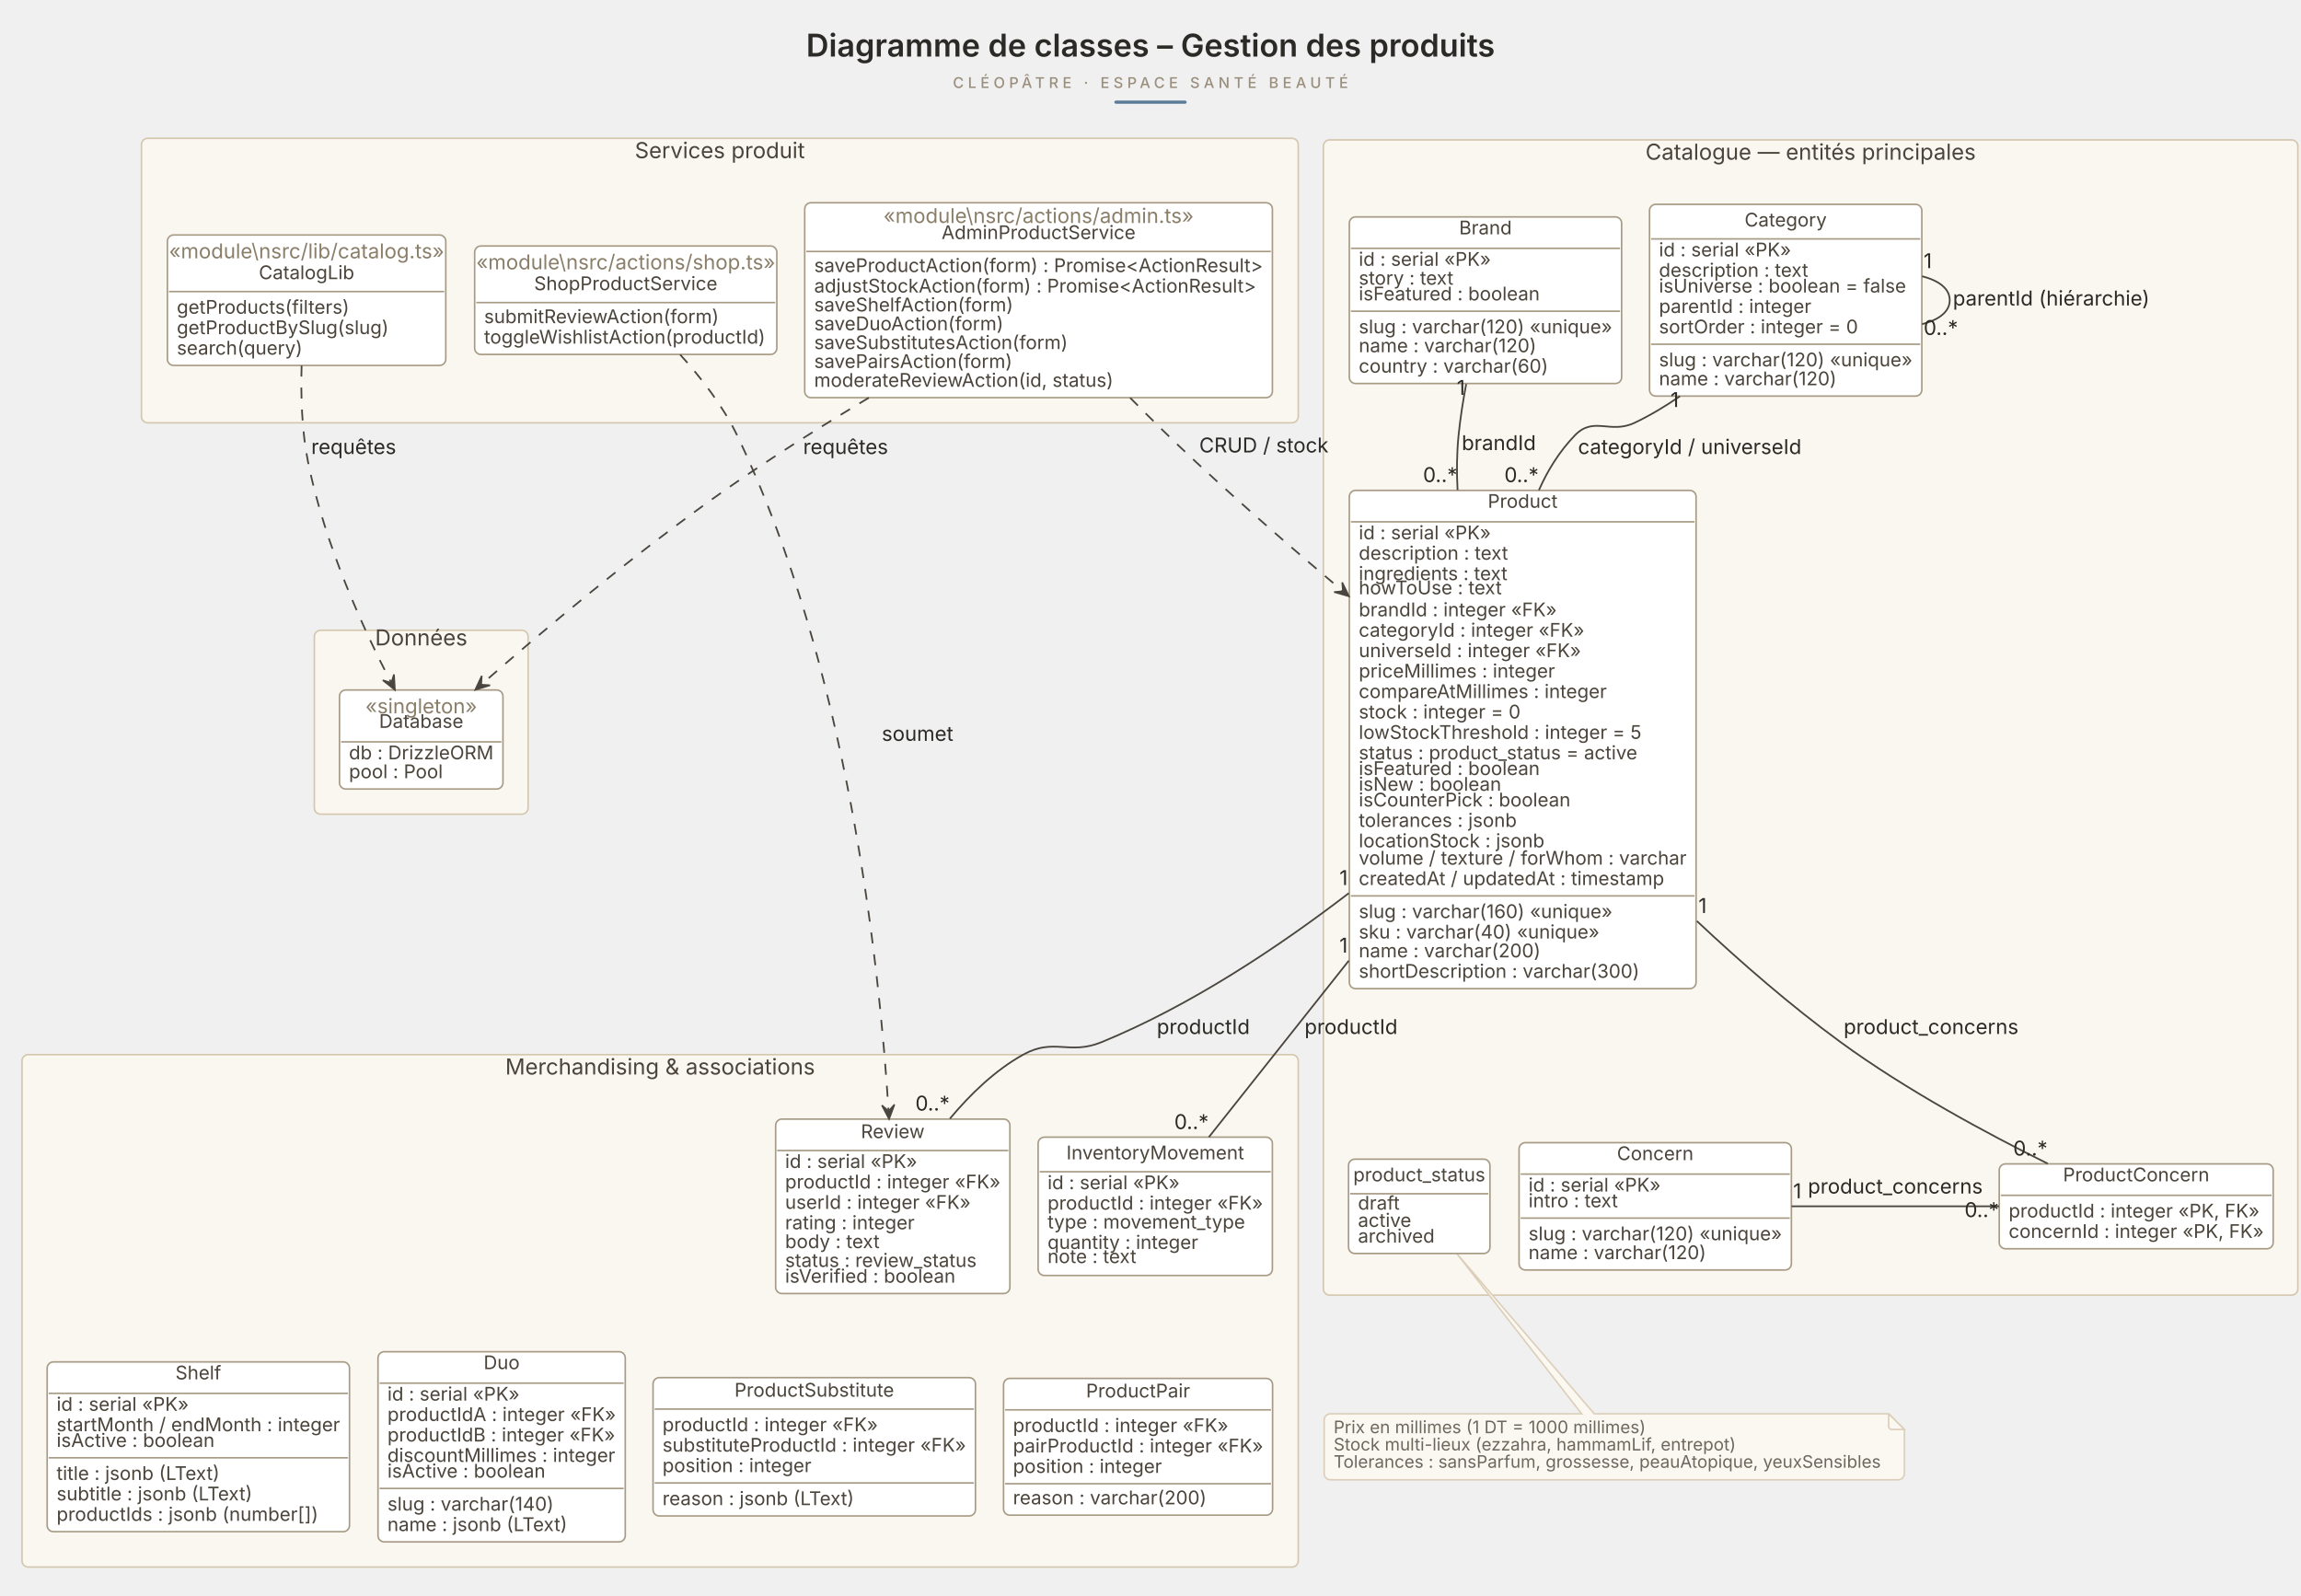
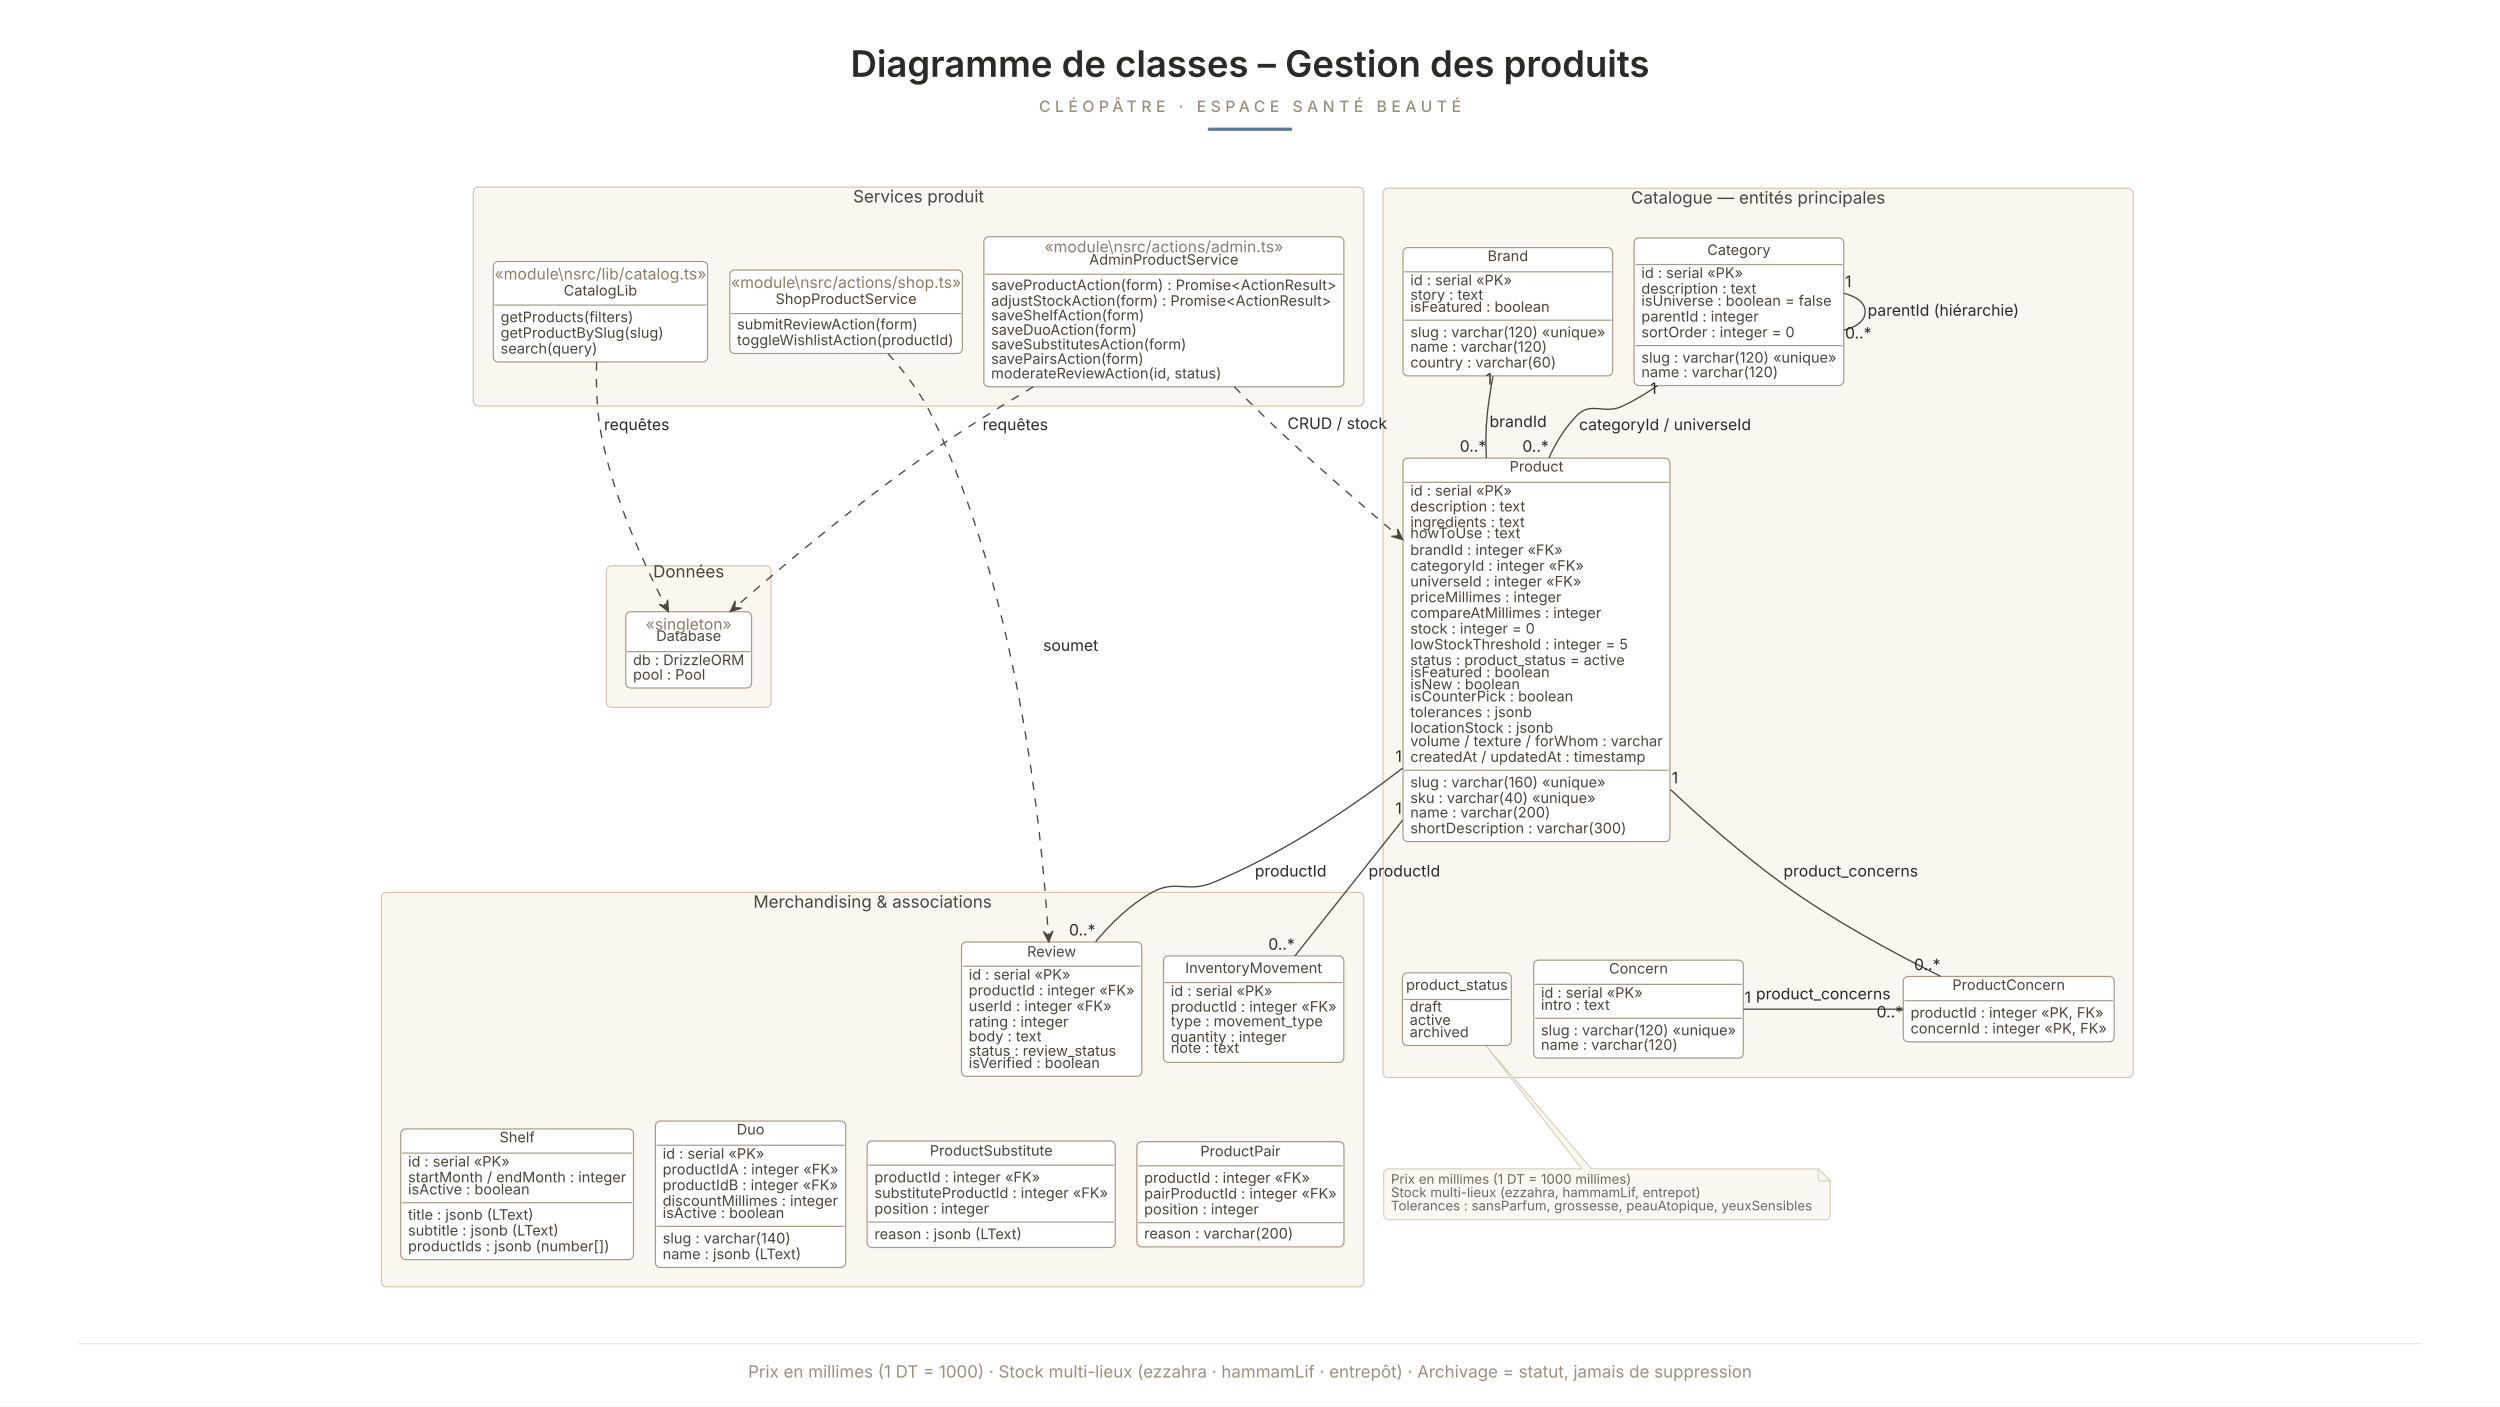
- <svg xmlns="http://www.w3.org/2000/svg" version="1.1" viewBox="0 0 1464 1015" width="1464" height="1015">
-   <g transform="translate(0,0)">
-     <text x="732.0" y="36" font-family="Inter" font-size="20" font-weight="600" fill="#2C2A26" text-anchor="middle">Diagramme de classes – Gestion des produits</text>
-     <text x="732.0" y="56" font-family="Inter" font-size="9.5" font-weight="500" letter-spacing="2.6" fill="#9A8F7D" text-anchor="middle">CLÉOPÂTRE · ESPACE SANTÉ BEAUTÉ</text>
-     <rect x="709.0" y="64" width="46" height="2" rx="1" fill="#5B7C99" />
-   </g>
-   <g transform="translate(0,84)">
+ <svg xmlns="http://www.w3.org/2000/svg" version="1.1" viewBox="0 0 3840 2160" width="3840" height="2160">
+   <rect x="0" y="0" width="3840" height="2160" fill="#FFFFFF" />
+   <text x="1920.0" y="118" font-family="Inter" font-size="56" font-weight="600" fill="#2C2A26" text-anchor="middle">Diagramme de classes – Gestion des produits</text>
+   <text x="1920.0" y="172" font-family="Inter" font-size="24" font-weight="500" letter-spacing="7" fill="#9A8F7D" text-anchor="middle">CLÉOPÂTRE · ESPACE SANTÉ BEAUTÉ</text>
+   <rect x="1855.0" y="196" width="130" height="5" rx="2.5" fill="#5B7C99" />
+   <g transform="translate(559.8,280.0) scale(1.8582)">
    <defs />
    <g>
      <g class="cluster" data-qualified-name="PC" id="ent0001" data-source-line="92">
        <rect x="842" y="5" width="620" height="735" rx="4" ry="4" fill="#FAF7F1" stroke="#D5C7AE" stroke-width="1" />
        <text x="1046.92" y="17.62" font-size="14" fill="#4A443A" xml:space="preserve" style="white-space: pre" font-family="Inter">Catalogue — entités principales</text>
      </g>
      <g class="cluster" data-qualified-name="PM" id="ent0008" data-source-line="152">
        <rect x="14" y="587" width="812" height="326" rx="4" ry="4" fill="#FAF7F1" stroke="#D5C7AE" stroke-width="1" />
        <text x="321.47" y="599.62" font-size="14" fill="#4A443A" xml:space="preserve" style="white-space: pre" font-family="Inter">Merchandising &amp; associations</text>
      </g>
      <g class="cluster" data-qualified-name="PS" id="ent0015" data-source-line="200">
        <rect x="90" y="4" width="736" height="181" rx="4" ry="4" fill="#FAF7F1" stroke="#D5C7AE" stroke-width="1" />
        <text x="403.90" y="16.62" font-size="14" fill="#4A443A" xml:space="preserve" style="white-space: pre" font-family="Inter">Services produit</text>
      </g>
      <g class="cluster" data-qualified-name="PD" id="ent0019" data-source-line="221">
        <rect x="200" y="317" width="136" height="117" rx="4" ry="4" fill="#FAF7F1" stroke="#D5C7AE" stroke-width="1" />
        <text x="238.62" y="326.62" font-size="14" fill="#4A443A" xml:space="preserve" style="white-space: pre" font-family="Inter">Données</text>
      </g>
      <g class="entity" data-qualified-name="GMN32" id="ent0033" data-source-line="242">
        <path d="M842.50,819.50 L842.50,853.50 A4,4 0 0 0 846.50,857.50 L1207.64,857.50 A4,4 0 0 0 1211.64,853.50 L1211.64,825.50 L1201.64,815.50 L1014.31,815.50 L926.91,713.61 L1006.31,815.50 L846.50,815.50 A4,4 0 0 0 842.50,819.50" fill="#FBF8F2" stroke="#DCCFBA" stroke-width="1" />
        <path d="M1201.64,815.50 L1201.64,823.50 A2,2 0 0 0 1203.64,825.50 L1211.64,825.50 L1201.64,815.50" fill="#FBF8F2" stroke="#DCCFBA" stroke-width="1" />
        <text x="848.50" y="827.85" font-size="11" fill="#6E675C" xml:space="preserve" style="white-space: pre" font-family="Inter">Prix en millimes (1 DT = 1000 millimes)</text>
        <text x="848.50" y="838.85" font-size="11" fill="#6E675C" xml:space="preserve" style="white-space: pre" font-family="Inter">Stock multi-lieux (ezzahra, hammamLif, entrepot)</text>
        <text x="848.50" y="849.85" font-size="11" fill="#6E675C" xml:space="preserve" style="white-space: pre" font-family="Inter">Tolerances : sansParfum, grossesse, peauAtopique, yeuxSensibles</text>
      </g>
      <g class="entity" data-qualified-name="PC.Product" id="ent0002" data-source-line="93">
        <rect x="858.50" y="228" width="220.61" height="317" rx="4" ry="4" fill="#FFFFFF" stroke="#A89B85" stroke-width="1" />
        <text x="946.60" y="239.11" font-size="12" fill="#4A443A" xml:space="preserve" style="white-space: pre" font-family="Inter">Product</text>
        <line x1="859.50" y1="248" x2="1078.11" y2="248" stroke="#A89B85" stroke-width="1" />
        <text x="864.50" y="259.11" font-size="12" fill="#4A443A" xml:space="preserve" style="white-space: pre" font-family="Inter">id : serial «PK»</text>
        <text x="864.50" y="272.11" font-size="12" fill="#4A443A" xml:space="preserve" style="white-space: pre" font-family="Inter">description : text</text>
        <text x="864.50" y="285.11" font-size="12" fill="#4A443A" xml:space="preserve" style="white-space: pre" font-family="Inter">ingredients : text</text>
        <text x="864.50" y="294.11" font-size="12" fill="#4A443A" xml:space="preserve" style="white-space: pre" font-family="Inter">howToUse : text</text>
        <text x="864.50" y="308.11" font-size="12" fill="#4A443A" xml:space="preserve" style="white-space: pre" font-family="Inter">brandId : integer «FK»</text>
        <text x="864.50" y="321.11" font-size="12" fill="#4A443A" xml:space="preserve" style="white-space: pre" font-family="Inter">categoryId : integer «FK»</text>
        <text x="864.50" y="334.11" font-size="12" fill="#4A443A" xml:space="preserve" style="white-space: pre" font-family="Inter">universeId : integer «FK»</text>
        <text x="864.50" y="347.11" font-size="12" fill="#4A443A" xml:space="preserve" style="white-space: pre" font-family="Inter">priceMillimes : integer</text>
        <text x="864.50" y="360.11" font-size="12" fill="#4A443A" xml:space="preserve" style="white-space: pre" font-family="Inter">compareAtMillimes : integer</text>
        <text x="864.50" y="373.11" font-size="12" fill="#4A443A" xml:space="preserve" style="white-space: pre" font-family="Inter">stock : integer = 0</text>
        <text x="864.50" y="386.11" font-size="12" fill="#4A443A" xml:space="preserve" style="white-space: pre" font-family="Inter">lowStockThreshold : integer = 5</text>
        <text x="864.50" y="399.11" font-size="12" fill="#4A443A" xml:space="preserve" style="white-space: pre" font-family="Inter">status : product_status = active</text>
        <text x="864.50" y="409.11" font-size="12" fill="#4A443A" xml:space="preserve" style="white-space: pre" font-family="Inter">isFeatured : boolean</text>
        <text x="864.50" y="419.11" font-size="12" fill="#4A443A" xml:space="preserve" style="white-space: pre" font-family="Inter">isNew : boolean</text>
        <text x="864.50" y="429.11" font-size="12" fill="#4A443A" xml:space="preserve" style="white-space: pre" font-family="Inter">isCounterPick : boolean</text>
        <text x="864.50" y="442.11" font-size="12" fill="#4A443A" xml:space="preserve" style="white-space: pre" font-family="Inter">tolerances : jsonb</text>
        <text x="864.50" y="455.11" font-size="12" fill="#4A443A" xml:space="preserve" style="white-space: pre" font-family="Inter">locationStock : jsonb</text>
        <text x="864.50" y="466.11" font-size="12" fill="#4A443A" xml:space="preserve" style="white-space: pre" font-family="Inter">volume / texture / forWhom : varchar</text>
        <text x="864.50" y="479.11" font-size="12" fill="#4A443A" xml:space="preserve" style="white-space: pre" font-family="Inter">createdAt / updatedAt : timestamp</text>
        <line x1="859.50" y1="486" x2="1078.11" y2="486" stroke="#A89B85" stroke-width="1" />
        <text x="864.50" y="500.11" font-size="12" fill="#4A443A" xml:space="preserve" style="white-space: pre" font-family="Inter">slug : varchar(160) «unique»</text>
        <text x="864.50" y="513.11" font-size="12" fill="#4A443A" xml:space="preserve" style="white-space: pre" font-family="Inter">sku : varchar(40) «unique»</text>
        <text x="864.50" y="525.11" font-size="12" fill="#4A443A" xml:space="preserve" style="white-space: pre" font-family="Inter">name : varchar(200)</text>
        <text x="864.50" y="538.11" font-size="12" fill="#4A443A" xml:space="preserve" style="white-space: pre" font-family="Inter">shortDescription : varchar(300)</text>
      </g>
      <g class="entity" data-qualified-name="PC.Brand" id="ent0003" data-source-line="118">
        <rect x="858.50" y="54" width="173.26" height="106" rx="4" ry="4" fill="#FFFFFF" stroke="#A89B85" stroke-width="1" />
        <text x="928.36" y="65.11" font-size="12" fill="#4A443A" xml:space="preserve" style="white-space: pre" font-family="Inter">Brand</text>
        <line x1="859.50" y1="74" x2="1030.76" y2="74" stroke="#A89B85" stroke-width="1" />
        <text x="864.50" y="85.11" font-size="12" fill="#4A443A" xml:space="preserve" style="white-space: pre" font-family="Inter">id : serial «PK»</text>
        <text x="864.50" y="97.11" font-size="12" fill="#4A443A" xml:space="preserve" style="white-space: pre" font-family="Inter">story : text</text>
        <text x="864.50" y="107.11" font-size="12" fill="#4A443A" xml:space="preserve" style="white-space: pre" font-family="Inter">isFeatured : boolean</text>
        <line x1="859.50" y1="114" x2="1030.76" y2="114" stroke="#A89B85" stroke-width="1" />
        <text x="864.50" y="128.11" font-size="12" fill="#4A443A" xml:space="preserve" style="white-space: pre" font-family="Inter">slug : varchar(120) «unique»</text>
        <text x="864.50" y="140.11" font-size="12" fill="#4A443A" xml:space="preserve" style="white-space: pre" font-family="Inter">name : varchar(120)</text>
        <text x="864.50" y="153.11" font-size="12" fill="#4A443A" xml:space="preserve" style="white-space: pre" font-family="Inter">country : varchar(60)</text>
      </g>
      <g class="entity" data-qualified-name="PC.Category" id="ent0004" data-source-line="126">
        <rect x="1049.50" y="46" width="173.26" height="122" rx="4" ry="4" fill="#FFFFFF" stroke="#A89B85" stroke-width="1" />
        <text x="1109.97" y="60.11" font-size="12" fill="#4A443A" xml:space="preserve" style="white-space: pre" font-family="Inter">Category</text>
        <line x1="1050.50" y1="68" x2="1221.76" y2="68" stroke="#A89B85" stroke-width="1" />
        <text x="1055.50" y="79.11" font-size="12" fill="#4A443A" xml:space="preserve" style="white-space: pre" font-family="Inter">id : serial «PK»</text>
        <text x="1055.50" y="92.11" font-size="12" fill="#4A443A" xml:space="preserve" style="white-space: pre" font-family="Inter">description : text</text>
        <text x="1055.50" y="102.11" font-size="12" fill="#4A443A" xml:space="preserve" style="white-space: pre" font-family="Inter">isUniverse : boolean = false</text>
        <text x="1055.50" y="115.11" font-size="12" fill="#4A443A" xml:space="preserve" style="white-space: pre" font-family="Inter">parentId : integer</text>
        <text x="1055.50" y="128.11" font-size="12" fill="#4A443A" xml:space="preserve" style="white-space: pre" font-family="Inter">sortOrder : integer = 0</text>
        <line x1="1050.50" y1="135" x2="1221.76" y2="135" stroke="#A89B85" stroke-width="1" />
        <text x="1055.50" y="149.11" font-size="12" fill="#4A443A" xml:space="preserve" style="white-space: pre" font-family="Inter">slug : varchar(120) «unique»</text>
        <text x="1055.50" y="161.11" font-size="12" fill="#4A443A" xml:space="preserve" style="white-space: pre" font-family="Inter">name : varchar(120)</text>
      </g>
      <g class="entity" data-qualified-name="PC.Concern" id="ent0005" data-source-line="135">
        <rect x="966.50" y="643" width="173.26" height="81" rx="4" ry="4" fill="#FFFFFF" stroke="#A89B85" stroke-width="1" />
        <text x="1028.78" y="654.11" font-size="12" fill="#4A443A" xml:space="preserve" style="white-space: pre" font-family="Inter">Concern</text>
        <line x1="967.50" y1="663" x2="1138.76" y2="663" stroke="#A89B85" stroke-width="1" />
        <text x="972.50" y="674.11" font-size="12" fill="#4A443A" xml:space="preserve" style="white-space: pre" font-family="Inter">id : serial «PK»</text>
        <text x="972.50" y="684.11" font-size="12" fill="#4A443A" xml:space="preserve" style="white-space: pre" font-family="Inter">intro : text</text>
        <line x1="967.50" y1="691" x2="1138.76" y2="691" stroke="#A89B85" stroke-width="1" />
        <text x="972.50" y="705.11" font-size="12" fill="#4A443A" xml:space="preserve" style="white-space: pre" font-family="Inter">slug : varchar(120) «unique»</text>
        <text x="972.50" y="717.11" font-size="12" fill="#4A443A" xml:space="preserve" style="white-space: pre" font-family="Inter">name : varchar(120)</text>
      </g>
      <g class="entity" data-qualified-name="PC.ProductConcern" id="ent0006" data-source-line="141">
        <rect x="1272" y="656.50" width="174.30" height="54" rx="4" ry="4" fill="#FFFFFF" stroke="#A89B85" stroke-width="1" />
        <text x="1312.60" y="667.61" font-size="12" fill="#4A443A" xml:space="preserve" style="white-space: pre" font-family="Inter">ProductConcern</text>
        <line x1="1273" y1="676.50" x2="1445.30" y2="676.50" stroke="#A89B85" stroke-width="1" />
        <text x="1278" y="690.61" font-size="12" fill="#4A443A" xml:space="preserve" style="white-space: pre" font-family="Inter">productId : integer «PK, FK»</text>
        <text x="1278" y="703.61" font-size="12" fill="#4A443A" xml:space="preserve" style="white-space: pre" font-family="Inter">concernId : integer «PK, FK»</text>
      </g>
      <g class="entity" data-qualified-name="PC.product_status" id="ent0007" data-source-line="145">
        <rect x="858" y="653.50" width="89.97" height="60" rx="4" ry="4" fill="#FFFFFF" stroke="#A89B85" stroke-width="1" />
        <text x="861" y="667.61" font-size="12" fill="#4A443A" xml:space="preserve" style="white-space: pre" font-family="Inter">product_status</text>
        <line x1="859" y1="675.50" x2="946.97" y2="675.50" stroke="#A89B85" stroke-width="1" />
        <text x="864" y="685.61" font-size="12" fill="#4A443A" xml:space="preserve" style="white-space: pre" font-family="Inter">draft</text>
        <text x="864" y="696.61" font-size="12" fill="#4A443A" xml:space="preserve" style="white-space: pre" font-family="Inter">active</text>
        <text x="864" y="706.61" font-size="12" fill="#4A443A" xml:space="preserve" style="white-space: pre" font-family="Inter">archived</text>
      </g>
      <g class="entity" data-qualified-name="PM.Shelf" id="ent0009" data-source-line="153">
        <rect x="30" y="782.50" width="192.37" height="108" rx="4" ry="4" fill="#FFFFFF" stroke="#A89B85" stroke-width="1" />
        <text x="111.61" y="793.61" font-size="12" fill="#4A443A" xml:space="preserve" style="white-space: pre" font-family="Inter">Shelf</text>
        <line x1="31" y1="802.50" x2="221.37" y2="802.50" stroke="#A89B85" stroke-width="1" />
        <text x="36" y="813.61" font-size="12" fill="#4A443A" xml:space="preserve" style="white-space: pre" font-family="Inter">id : serial «PK»</text>
        <text x="36" y="826.61" font-size="12" fill="#4A443A" xml:space="preserve" style="white-space: pre" font-family="Inter">startMonth / endMonth : integer</text>
        <text x="36" y="836.61" font-size="12" fill="#4A443A" xml:space="preserve" style="white-space: pre" font-family="Inter">isActive : boolean</text>
        <line x1="31" y1="843.50" x2="221.37" y2="843.50" stroke="#A89B85" stroke-width="1" />
        <text x="36" y="857.61" font-size="12" fill="#4A443A" xml:space="preserve" style="white-space: pre" font-family="Inter">title : jsonb (LText)</text>
        <text x="36" y="870.61" font-size="12" fill="#4A443A" xml:space="preserve" style="white-space: pre" font-family="Inter">subtitle : jsonb (LText)</text>
        <text x="36" y="883.61" font-size="12" fill="#4A443A" xml:space="preserve" style="white-space: pre" font-family="Inter">productIds : jsonb (number[])</text>
      </g>
      <g class="entity" data-qualified-name="PM.Duo" id="ent0010" data-source-line="161">
        <rect x="240.50" y="776" width="157.32" height="121" rx="4" ry="4" fill="#FFFFFF" stroke="#A89B85" stroke-width="1" />
        <text x="307.69" y="787.11" font-size="12" fill="#4A443A" xml:space="preserve" style="white-space: pre" font-family="Inter">Duo</text>
        <line x1="241.50" y1="796" x2="396.82" y2="796" stroke="#A89B85" stroke-width="1" />
        <text x="246.50" y="807.11" font-size="12" fill="#4A443A" xml:space="preserve" style="white-space: pre" font-family="Inter">id : serial «PK»</text>
        <text x="246.50" y="820.11" font-size="12" fill="#4A443A" xml:space="preserve" style="white-space: pre" font-family="Inter">productIdA : integer «FK»</text>
        <text x="246.50" y="833.11" font-size="12" fill="#4A443A" xml:space="preserve" style="white-space: pre" font-family="Inter">productIdB : integer «FK»</text>
        <text x="246.50" y="846.11" font-size="12" fill="#4A443A" xml:space="preserve" style="white-space: pre" font-family="Inter">discountMillimes : integer</text>
        <text x="246.50" y="856.11" font-size="12" fill="#4A443A" xml:space="preserve" style="white-space: pre" font-family="Inter">isActive : boolean</text>
        <line x1="241.50" y1="863" x2="396.82" y2="863" stroke="#A89B85" stroke-width="1" />
        <text x="246.50" y="877.11" font-size="12" fill="#4A443A" xml:space="preserve" style="white-space: pre" font-family="Inter">slug : varchar(140)</text>
        <text x="246.50" y="890.11" font-size="12" fill="#4A443A" xml:space="preserve" style="white-space: pre" font-family="Inter">name : jsonb (LText)</text>
      </g>
      <g class="entity" data-qualified-name="PM.ProductSubstitute" id="ent0011" data-source-line="170">
        <rect x="415.50" y="792.50" width="205.13" height="88" rx="4" ry="4" fill="#FFFFFF" stroke="#A89B85" stroke-width="1" />
        <text x="467.30" y="804.61" font-size="12" fill="#4A443A" xml:space="preserve" style="white-space: pre" font-family="Inter">ProductSubstitute</text>
        <line x1="416.50" y1="812.50" x2="619.63" y2="812.50" stroke="#A89B85" stroke-width="1" />
        <text x="421.50" y="826.61" font-size="12" fill="#4A443A" xml:space="preserve" style="white-space: pre" font-family="Inter">productId : integer «FK»</text>
        <text x="421.50" y="839.61" font-size="12" fill="#4A443A" xml:space="preserve" style="white-space: pre" font-family="Inter">substituteProductId : integer «FK»</text>
        <text x="421.50" y="852.61" font-size="12" fill="#4A443A" xml:space="preserve" style="white-space: pre" font-family="Inter">position : integer</text>
        <line x1="416.50" y1="859.50" x2="619.63" y2="859.50" stroke="#A89B85" stroke-width="1" />
        <text x="421.50" y="873.61" font-size="12" fill="#4A443A" xml:space="preserve" style="white-space: pre" font-family="Inter">reason : jsonb (LText)</text>
      </g>
      <g class="entity" data-qualified-name="PM.ProductPair" id="ent0012" data-source-line="176">
        <rect x="638.50" y="793" width="171.17" height="87" rx="4" ry="4" fill="#FFFFFF" stroke="#A89B85" stroke-width="1" />
        <text x="690.97" y="805.11" font-size="12" fill="#4A443A" xml:space="preserve" style="white-space: pre" font-family="Inter">ProductPair</text>
        <line x1="639.50" y1="813" x2="808.67" y2="813" stroke="#A89B85" stroke-width="1" />
        <text x="644.50" y="827.11" font-size="12" fill="#4A443A" xml:space="preserve" style="white-space: pre" font-family="Inter">productId : integer «FK»</text>
        <text x="644.50" y="840.11" font-size="12" fill="#4A443A" xml:space="preserve" style="white-space: pre" font-family="Inter">pairProductId : integer «FK»</text>
        <text x="644.50" y="853.11" font-size="12" fill="#4A443A" xml:space="preserve" style="white-space: pre" font-family="Inter">position : integer</text>
        <line x1="639.50" y1="860" x2="808.67" y2="860" stroke="#A89B85" stroke-width="1" />
        <text x="644.50" y="873.11" font-size="12" fill="#4A443A" xml:space="preserve" style="white-space: pre" font-family="Inter">reason : varchar(200)</text>
      </g>
      <g class="entity" data-qualified-name="PM.Review" id="ent0013" data-source-line="182">
        <rect x="493.50" y="628" width="149.04" height="111" rx="4" ry="4" fill="#FFFFFF" stroke="#A89B85" stroke-width="1" />
        <text x="547.74" y="640.11" font-size="12" fill="#4A443A" xml:space="preserve" style="white-space: pre" font-family="Inter">Review</text>
        <line x1="494.50" y1="648" x2="641.54" y2="648" stroke="#A89B85" stroke-width="1" />
        <text x="499.50" y="659.11" font-size="12" fill="#4A443A" xml:space="preserve" style="white-space: pre" font-family="Inter">id : serial «PK»</text>
        <text x="499.50" y="672.11" font-size="12" fill="#4A443A" xml:space="preserve" style="white-space: pre" font-family="Inter">productId : integer «FK»</text>
        <text x="499.50" y="685.11" font-size="12" fill="#4A443A" xml:space="preserve" style="white-space: pre" font-family="Inter">userId : integer «FK»</text>
        <text x="499.50" y="698.11" font-size="12" fill="#4A443A" xml:space="preserve" style="white-space: pre" font-family="Inter">rating : integer</text>
        <text x="499.50" y="710.11" font-size="12" fill="#4A443A" xml:space="preserve" style="white-space: pre" font-family="Inter">body : text</text>
        <text x="499.50" y="722.11" font-size="12" fill="#4A443A" xml:space="preserve" style="white-space: pre" font-family="Inter">status : review_status</text>
        <text x="499.50" y="732.11" font-size="12" fill="#4A443A" xml:space="preserve" style="white-space: pre" font-family="Inter">isVerified : boolean</text>
      </g>
      <g class="entity" data-qualified-name="PM.InventoryMovement" id="ent0014" data-source-line="191">
        <rect x="660.50" y="639.50" width="149.04" height="88" rx="4" ry="4" fill="#FFFFFF" stroke="#A89B85" stroke-width="1" />
        <text x="678.48" y="653.61" font-size="12" fill="#4A443A" xml:space="preserve" style="white-space: pre" font-family="Inter">InventoryMovement</text>
        <line x1="661.50" y1="661.50" x2="808.54" y2="661.50" stroke="#A89B85" stroke-width="1" />
        <text x="666.50" y="672.61" font-size="12" fill="#4A443A" xml:space="preserve" style="white-space: pre" font-family="Inter">id : serial «PK»</text>
        <text x="666.50" y="685.61" font-size="12" fill="#4A443A" xml:space="preserve" style="white-space: pre" font-family="Inter">productId : integer «FK»</text>
        <text x="666.50" y="697.61" font-size="12" fill="#4A443A" xml:space="preserve" style="white-space: pre" font-family="Inter">type : movement_type</text>
        <text x="666.50" y="710.61" font-size="12" fill="#4A443A" xml:space="preserve" style="white-space: pre" font-family="Inter">quantity : integer</text>
        <text x="666.50" y="719.61" font-size="12" fill="#4A443A" xml:space="preserve" style="white-space: pre" font-family="Inter">note : text</text>
      </g>
      <g class="entity" data-qualified-name="PS.AdminProductService" id="ent0016" data-source-line="201">
        <rect x="512" y="45" width="297.56" height="124" rx="4" ry="4" fill="#FFFFFF" stroke="#A89B85" stroke-width="1" />
        <text x="562.07" y="57.86" font-size="13" fill="#8A7E69" xml:space="preserve" style="white-space: pre" font-family="Inter">«module\nsrc/actions/admin.ts»</text>
        <text x="599.06" y="68.11" font-size="12" fill="#4A443A" xml:space="preserve" style="white-space: pre" font-family="Inter">AdminProductService</text>
        <line x1="513" y1="76" x2="808.56" y2="76" stroke="#A89B85" stroke-width="1" />
        <text x="518" y="89.11" font-size="12" fill="#4A443A" xml:space="preserve" style="white-space: pre" font-family="Inter">saveProductAction(form) : Promise&lt;ActionResult&gt;</text>
        <text x="518" y="102.11" font-size="12" fill="#4A443A" xml:space="preserve" style="white-space: pre" font-family="Inter">adjustStockAction(form) : Promise&lt;ActionResult&gt;</text>
        <text x="518" y="114.11" font-size="12" fill="#4A443A" xml:space="preserve" style="white-space: pre" font-family="Inter">saveShelfAction(form)</text>
        <text x="518" y="126.11" font-size="12" fill="#4A443A" xml:space="preserve" style="white-space: pre" font-family="Inter">saveDuoAction(form)</text>
        <text x="518" y="138.11" font-size="12" fill="#4A443A" xml:space="preserve" style="white-space: pre" font-family="Inter">saveSubstitutesAction(form)</text>
        <text x="518" y="150.11" font-size="12" fill="#4A443A" xml:space="preserve" style="white-space: pre" font-family="Inter">savePairsAction(form)</text>
        <text x="518" y="162.11" font-size="12" fill="#4A443A" xml:space="preserve" style="white-space: pre" font-family="Inter">moderateReviewAction(id, status)</text>
      </g>
      <g class="entity" data-qualified-name="PS.CatalogLib" id="ent0017" data-source-line="210">
        <rect x="106.50" y="65.50" width="177.12" height="83" rx="4" ry="4" fill="#FFFFFF" stroke="#A89B85" stroke-width="1" />
        <text x="107.50" y="80.36" font-size="13" fill="#8A7E69" xml:space="preserve" style="white-space: pre" font-family="Inter">«module\nsrc/lib/catalog.ts»</text>
        <text x="164.69" y="93.61" font-size="12" fill="#4A443A" xml:space="preserve" style="white-space: pre" font-family="Inter">CatalogLib</text>
        <line x1="107.50" y1="101.50" x2="282.62" y2="101.50" stroke="#A89B85" stroke-width="1" />
        <text x="112.50" y="115.61" font-size="12" fill="#4A443A" xml:space="preserve" style="white-space: pre" font-family="Inter">getProducts(filters)</text>
        <text x="112.50" y="128.61" font-size="12" fill="#4A443A" xml:space="preserve" style="white-space: pre" font-family="Inter">getProductBySlug(slug)</text>
        <text x="112.50" y="141.61" font-size="12" fill="#4A443A" xml:space="preserve" style="white-space: pre" font-family="Inter">search(query)</text>
      </g>
      <g class="entity" data-qualified-name="PS.ShopProductService" id="ent0018" data-source-line="215">
        <rect x="302" y="72.50" width="192.25" height="69" rx="4" ry="4" fill="#FFFFFF" stroke="#A89B85" stroke-width="1" />
        <text x="303" y="87.36" font-size="13" fill="#8A7E69" xml:space="preserve" style="white-space: pre" font-family="Inter">«module\nsrc/actions/shop.ts»</text>
        <text x="339.81" y="100.61" font-size="12" fill="#4A443A" xml:space="preserve" style="white-space: pre" font-family="Inter">ShopProductService</text>
        <line x1="303" y1="108.50" x2="493.25" y2="108.50" stroke="#A89B85" stroke-width="1" />
        <text x="308" y="121.61" font-size="12" fill="#4A443A" xml:space="preserve" style="white-space: pre" font-family="Inter">submitReviewAction(form)</text>
        <text x="308" y="134.61" font-size="12" fill="#4A443A" xml:space="preserve" style="white-space: pre" font-family="Inter">toggleWishlistAction(productId)</text>
      </g>
      <g class="entity" data-qualified-name="PD.Database" id="ent0020" data-source-line="222">
        <rect x="216" y="355" width="104" height="63" rx="4" ry="4" fill="#FFFFFF" stroke="#A89B85" stroke-width="1" />
        <text x="232.43" y="369.86" font-size="13" fill="#8A7E69" xml:space="preserve" style="white-space: pre" font-family="Inter">«singleton»</text>
        <text x="241.17" y="379.11" font-size="12" fill="#4A443A" xml:space="preserve" style="white-space: pre" font-family="Inter">Database</text>
        <line x1="217" y1="388" x2="319" y2="388" stroke="#A89B85" stroke-width="1" />
        <text x="222" y="399.11" font-size="12" fill="#4A443A" xml:space="preserve" style="white-space: pre" font-family="Inter">db : DrizzleORM</text>
        <text x="222" y="411.11" font-size="12" fill="#4A443A" xml:space="preserve" style="white-space: pre" font-family="Inter">pool : Pool</text>
      </g>
      <g class="link" data-entity-1="ent0003" data-entity-2="ent0002" id="lnk21" data-link-type="association">
        <path d="M932.847,160.354 C930.829,171.094 929.053,182.367 928,193 C926.872,204.391 926.741,216.097 927.366,227.841" fill="none" stroke="#4A463F" stroke-width="1.10" />
        <text x="930" y="202.36" font-size="13" fill="#2C2A26" xml:space="preserve" style="white-space: pre" font-family="Inter">brandId</text>
        <text x="905.37" y="222.71" font-size="13" fill="#2C2A26" xml:space="preserve" style="white-space: pre" font-family="Inter">0..*</text>
        <text x="926.85" y="167.22" font-size="13" fill="#2C2A26" xml:space="preserve" style="white-space: pre" font-family="Inter">1</text>
      </g>
      <g class="link" data-entity-1="ent0004" data-entity-2="ent0002" id="lnk22" data-link-type="association">
        <path d="M1068.862,168.088 C1059.586,174.483 1049.85,180.341 1040,185 C1024.398,192.379 1013.972,180.568 1002,193 C992.239,203.136 984.776,215.045 979.121,227.885" fill="none" stroke="#4A463F" stroke-width="1.10" />
        <text x="1004" y="204.86" font-size="13" fill="#2C2A26" xml:space="preserve" style="white-space: pre" font-family="Inter">categoryId / universeId</text>
        <text x="957.12" y="222.75" font-size="13" fill="#2C2A26" xml:space="preserve" style="white-space: pre" font-family="Inter">0..*</text>
        <text x="1062.86" y="174.95" font-size="13" fill="#2C2A26" xml:space="preserve" style="white-space: pre" font-family="Inter">1</text>
      </g>
      <g class="link" data-entity-1="ent0004" data-entity-2="ent0004" id="lnk23" data-link-type="association">
        <path d="M1222.887,91.751 C1233.525,94.482 1240.5,99.564 1240.5,107 C1240.5,114.436 1233.525,119.518 1222.887,122.249" fill="none" stroke="#4A463F" stroke-width="1.10" />
        <text x="1242.50" y="110.36" font-size="13" fill="#2C2A26" xml:space="preserve" style="white-space: pre" font-family="Inter">parentId (hiérarchie)</text>
        <text x="1223.89" y="129.11" font-size="13" fill="#2C2A26" xml:space="preserve" style="white-space: pre" font-family="Inter">0..*</text>
        <text x="1223.89" y="86.62" font-size="13" fill="#2C2A26" xml:space="preserve" style="white-space: pre" font-family="Inter">1</text>
      </g>
      <g class="link" data-entity-1="ent0002" data-entity-2="ent0006" id="lnk24" data-link-type="association">
        <path d="M1079.62,501.995 C1108.156,528.769 1139.687,556.122 1171,579 C1212.666,609.442 1264.276,637.24 1302.874,656.343" fill="none" stroke="#4A463F" stroke-width="1.10" />
        <text x="1173" y="573.86" font-size="13" fill="#2C2A26" xml:space="preserve" style="white-space: pre" font-family="Inter">product_concerns</text>
        <text x="1280.87" y="651.21" font-size="13" fill="#2C2A26" xml:space="preserve" style="white-space: pre" font-family="Inter">0..*</text>
        <text x="1080.62" y="496.86" font-size="13" fill="#2C2A26" xml:space="preserve" style="white-space: pre" font-family="Inter">1</text>
      </g>
      <g class="link" data-entity-1="ent0005" data-entity-2="ent0006" id="lnk25" data-link-type="association">
        <path d="M1139.869,683.5 C1181.215,683.5 1230.54,683.5 1271.914,683.5" fill="none" stroke="#4A463F" stroke-width="1.10" />
        <text x="1150.25" y="675.36" font-size="13" fill="#2C2A26" xml:space="preserve" style="white-space: pre" font-family="Inter">product_concerns</text>
        <text x="1249.91" y="690.36" font-size="13" fill="#2C2A26" xml:space="preserve" style="white-space: pre" font-family="Inter">0..*</text>
        <text x="1140.87" y="678.36" font-size="13" fill="#2C2A26" xml:space="preserve" style="white-space: pre" font-family="Inter">1</text>
      </g>
      <g class="link" data-entity-1="ent0002" data-entity-2="ent0013" id="lnk26" data-link-type="association">
        <path d="M858.224,484.232 C812.399,519.365 756.943,556.034 701,579 C680.181,587.547 670.674,576.073 651,587 C633.141,596.919 617.304,612.235 604.376,627.717" fill="none" stroke="#4A463F" stroke-width="1.10" />
        <text x="736" y="573.86" font-size="13" fill="#2C2A26" xml:space="preserve" style="white-space: pre" font-family="Inter">productId</text>
        <text x="582.38" y="622.58" font-size="13" fill="#2C2A26" xml:space="preserve" style="white-space: pre" font-family="Inter">0..*</text>
        <text x="852.22" y="479.10" font-size="13" fill="#2C2A26" xml:space="preserve" style="white-space: pre" font-family="Inter">1</text>
      </g>
      <g class="link" data-entity-1="ent0002" data-entity-2="ent0014" id="lnk27" data-link-type="association">
        <path d="M858.167,527.225 C825.8,568.03 792.802,609.63 769.117,639.489" fill="none" stroke="#4A463F" stroke-width="1.10" />
        <text x="830" y="573.86" font-size="13" fill="#2C2A26" xml:space="preserve" style="white-space: pre" font-family="Inter">productId</text>
        <text x="747.12" y="634.35" font-size="13" fill="#2C2A26" xml:space="preserve" style="white-space: pre" font-family="Inter">0..*</text>
        <text x="852.17" y="522.09" font-size="13" fill="#2C2A26" xml:space="preserve" style="white-space: pre" font-family="Inter">1</text>
      </g>
      <g class="link" data-entity-1="ent0016" data-entity-2="ent0002" id="lnk28" data-link-type="dependency">
        <polygon points="858.29,295.40 853.98,286.55 854.46,292.18 848.83,292.67 858.29,295.40" fill="#4A463F" stroke="#4A463F" stroke-width="1" />
        <path d="M719.037,169.085 C732.569,182.795 747.094,197.095 761,210 C791.823,238.604 822.529,265.312 854.464,292.185" fill="none" stroke="#4A463F" stroke-width="1.10" stroke-dasharray="7,7" />
        <text x="763" y="203.86" font-size="13" fill="#2C2A26" xml:space="preserve" style="white-space: pre" font-family="Inter">CRUD / stock</text>
      </g>
      <g class="link" data-entity-1="ent0018" data-entity-2="ent0013" id="lnk29" data-link-type="dependency">
        <polygon points="565.67,627.96 569.10,618.73 565.36,622.97 561.12,619.23 565.67,627.96" fill="#4A463F" stroke="#4A463F" stroke-width="1" />
        <path d="M432.738,141.61 C445.969,156.228 460.01,174.281 469,193 C539.472,339.74 559.513,529.541 565.357,622.975" fill="none" stroke="#4A463F" stroke-width="1.10" stroke-dasharray="7,7" />
        <text x="561" y="387.36" font-size="13" fill="#2C2A26" xml:space="preserve" style="white-space: pre" font-family="Inter">soumet</text>
      </g>
      <g class="link" data-entity-1="ent0016" data-entity-2="ent0020" id="lnk30" data-link-type="dependency">
        <polygon points="302.38,354.89 311.79,351.98 306.14,351.60 306.52,345.96 302.38,354.89" fill="#4A463F" stroke="#4A463F" stroke-width="1" />
        <path d="M552.803,169.054 C522.53,187.168 489.991,207.632 461,228 C402.964,268.773 343.844,318.654 306.141,351.604" fill="none" stroke="#4A463F" stroke-width="1.10" stroke-dasharray="7,7" />
        <text x="511" y="204.86" font-size="13" fill="#2C2A26" xml:space="preserve" style="white-space: pre" font-family="Inter">requêtes</text>
      </g>
      <g class="link" data-entity-1="ent0017" data-entity-2="ent0020" id="lnk31" data-link-type="dependency">
        <polygon points="251.26,354.93 250.67,345.10 248.96,350.49 243.57,348.78 251.26,354.93" fill="#4A463F" stroke="#4A463F" stroke-width="1" />
        <path d="M191.902,148.576 C191.351,167.428 191.963,190.039 196,210 C206.772,263.261 231.269,316.332 248.959,350.488" fill="none" stroke="#4A463F" stroke-width="1.10" stroke-dasharray="7,7" />
        <text x="198" y="204.86" font-size="13" fill="#2C2A26" xml:space="preserve" style="white-space: pre" font-family="Inter">requêtes</text>
      </g>
    </g>
  </g>
+   <line x1="120" y1="2064" x2="3720" y2="2064" stroke="#E8E0D2" stroke-width="1.5" />
+   <text x="1920.0" y="2116" font-family="Inter" font-size="26" fill="#9A8F7D" text-anchor="middle">Prix en millimes (1 DT = 1000)    ·    Stock multi-lieux (ezzahra · hammamLif · entrepôt)    ·    Archivage = statut, jamais de suppression</text>
</svg>
